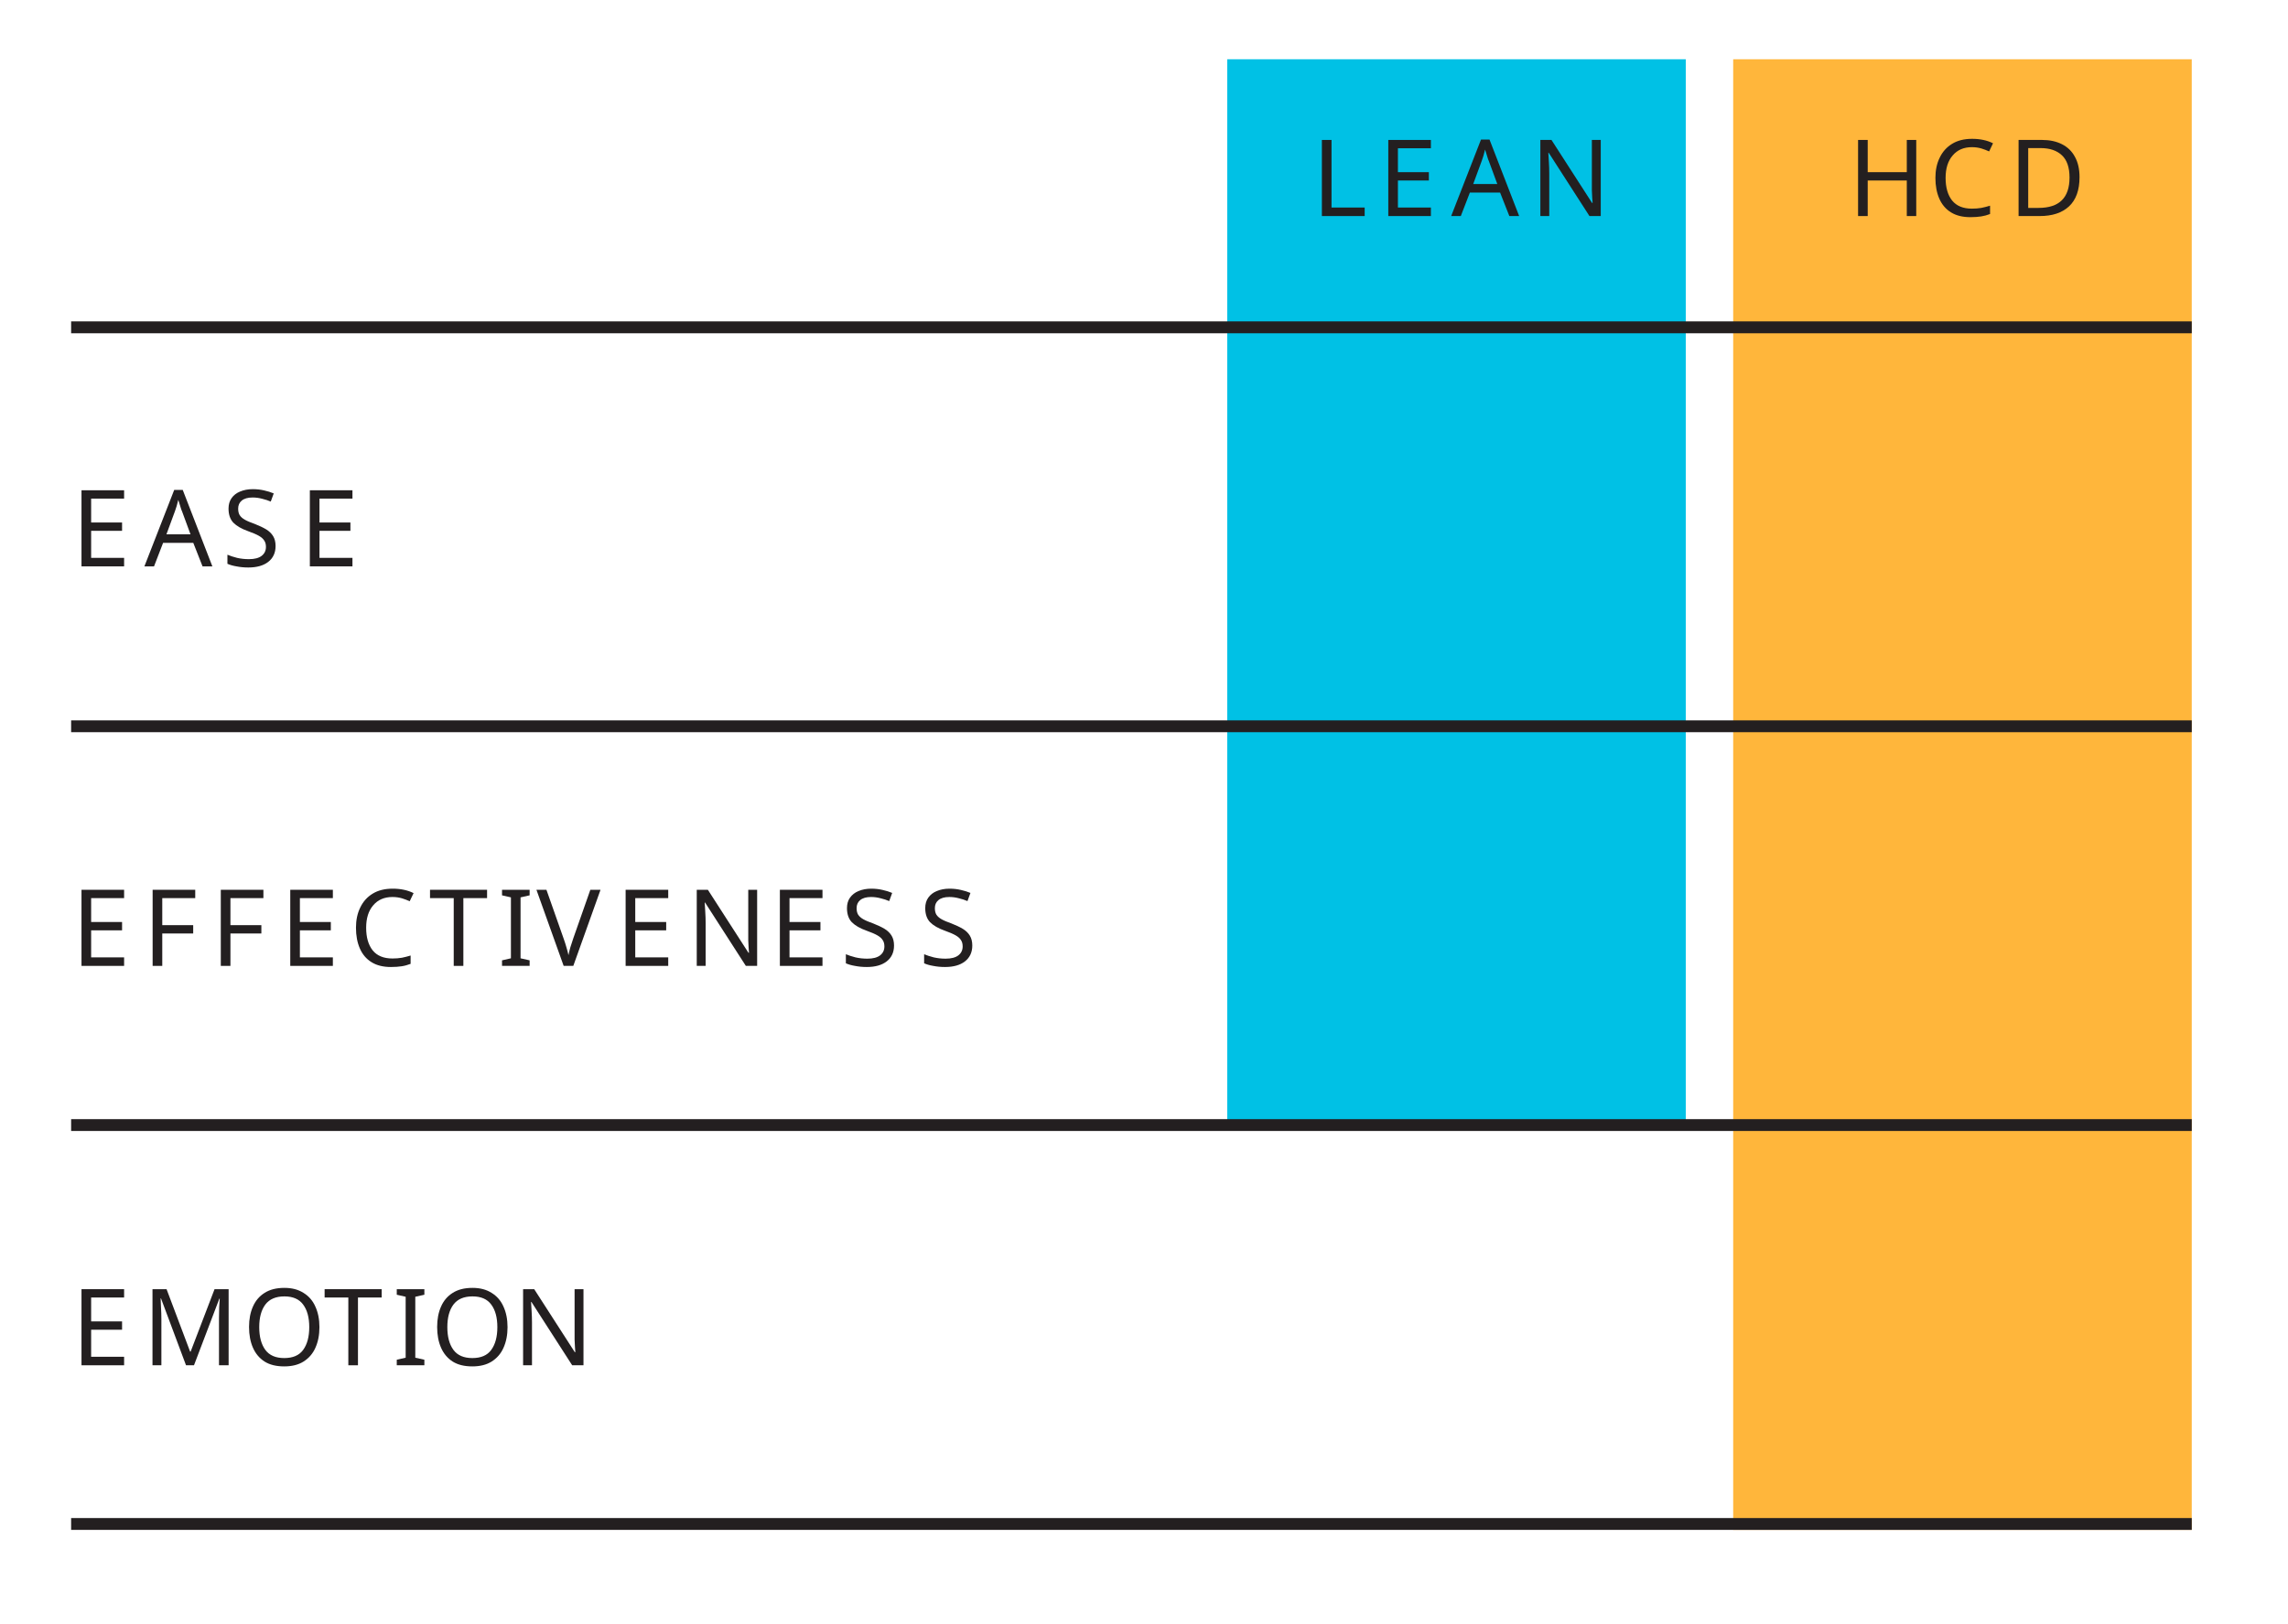
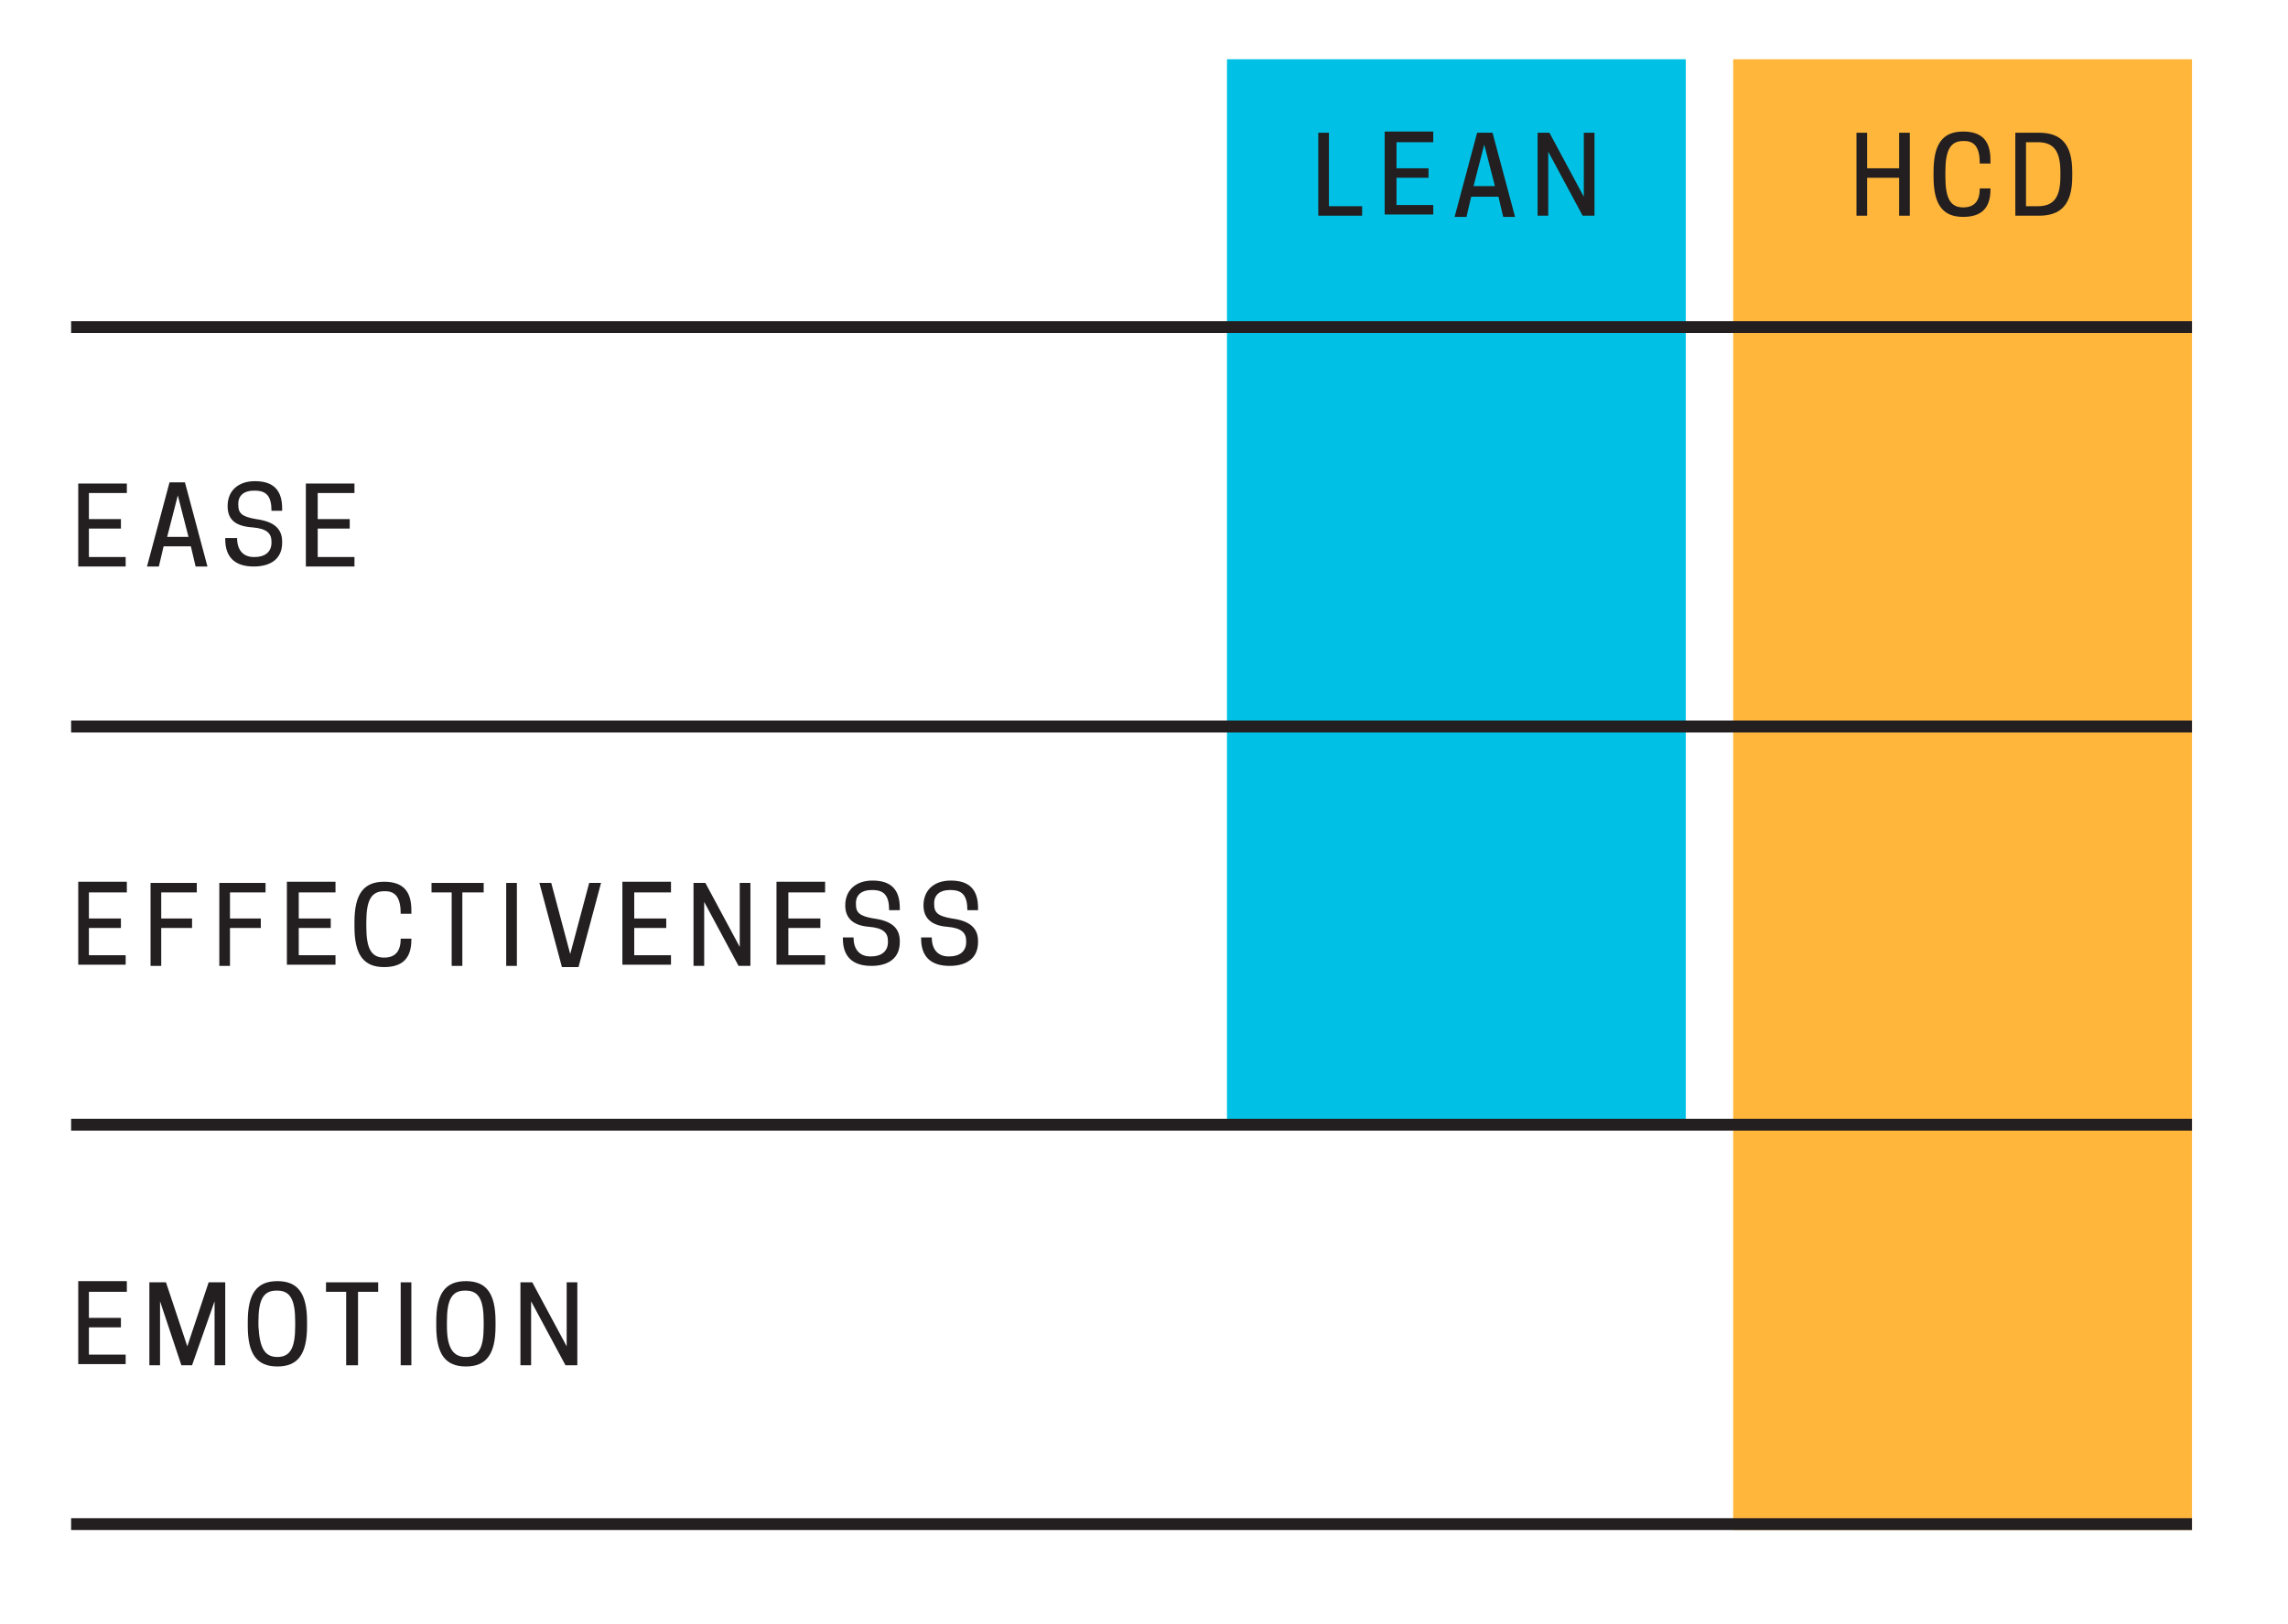
- <svg xmlns="http://www.w3.org/2000/svg" id="Layer_1" data-name="Layer 1" viewBox="0 0 193 137">
-   <defs>
-     <style>.cls-1,.cls-27{fill:none;}.cls-2{clip-path:url(#clip-path);}.cls-12,.cls-15,.cls-3{font-size:9px;fill:#231f20;font-family:CooperHewitt-Medium, Cooper Hewitt;}.cls-4{letter-spacing:0.13em;}.cls-5{letter-spacing:0.11em;}.cls-6{letter-spacing:0.11em;}.cls-7{fill:#00c1e5;}.cls-8{letter-spacing:0.12em;}.cls-9{letter-spacing:0.13em;}.cls-10{letter-spacing:0.12em;}.cls-11{fill:#ffb63b;}.cls-12{letter-spacing:0.11em;}.cls-13{letter-spacing:0.11em;}.cls-14{letter-spacing:0em;}.cls-15{letter-spacing:0.11em;}.cls-16{letter-spacing:0.12em;}.cls-17{letter-spacing:0.09em;}.cls-18{letter-spacing:0.12em;}.cls-19{letter-spacing:0.11em;}.cls-20{letter-spacing:0.11em;}.cls-21{letter-spacing:0.12em;}.cls-22{letter-spacing:0em;}.cls-23{letter-spacing:0.11em;}.cls-24{letter-spacing:0.1em;}.cls-25{letter-spacing:0.12em;}.cls-26{letter-spacing:0.11em;}.cls-27{stroke:#231f20;}</style>
-     <clipPath id="clip-path">
-       <rect class="cls-1" x="6" y="5" width="178.88" height="124.09" />
+ <svg xmlns="http://www.w3.org/2000/svg" xmlns:xlink="http://www.w3.org/1999/xlink" version="1.1" id="Layer_1" x="0px" y="0px" viewBox="0 0 193 137" style="enable-background:new 0 0 193 137;" xml:space="preserve">
+   <style type="text/css">
+ 	.st0{clip-path:url(#SVGID_2_);}
+ 	.st1{enable-background:new    ;}
+ 	.st2{fill:#231F20;}
+ 	.st3{fill:#00C1E5;}
+ 	.st4{fill:#FFB63B;}
+ 	.st5{clip-path:url(#SVGID_4_);}
+ 	.st6{fill:none;stroke:#231F20;}
+ </style>
+   <g>
+     <defs>
+       <rect id="SVGID_1_" x="6" y="5" width="178.9" height="124.1" />
+     </defs>
+     <clipPath id="SVGID_2_">
+       <use xlink:href="#SVGID_1_" style="overflow:visible;" />
    </clipPath>
-   </defs>
-   <g class="cls-2">
-     <text class="cls-3" transform="translate(6 47.79)">
-       <tspan class="cls-4">E</tspan>
-       <tspan class="cls-5" x="6.18" y="0">A</tspan>
-       <tspan class="cls-6" x="12.73" y="0">S</tspan>
-       <tspan x="19.26" y="0">E</tspan>
-     </text>
+     <g class="st0">
+       <g class="st1">
+         <path class="st2" d="M10.7,40.8v0.8H7.5v2.2h2.7v0.8H7.5V47h3.1v0.8H6.6v-7H10.7z" />
+       </g>
+       <g class="st1">
+         <path class="st2" d="M15.6,40.7l1.9,7.1h-1l-0.4-1.7h-2.3l-0.4,1.7h-1l1.9-7.1H15.6z M14.1,45.3h1.8L15,41.8L14.1,45.3z" />
+       </g>
+       <g class="st1">
+         <path class="st2" d="M19.2,42.7L19.2,42.7c0-1.3,0.9-2.1,2.3-2.1c1.6,0,2.3,0.8,2.3,2.3v0.2h-0.9c0-1.2-0.4-1.7-1.4-1.7h-0.1     c-0.8,0-1.3,0.4-1.3,1.1v0.1c0,0.7,0.3,1,1.5,1.2c1.5,0.2,2.2,0.8,2.2,1.9v0.1c0,1.3-0.9,2-2.4,2c-1.6,0-2.4-0.8-2.4-2.3v-0.1H20     c0,1.1,0.6,1.6,1.4,1.6h0.1c0.8,0,1.4-0.4,1.4-1.2v-0.1c0-0.7-0.4-1.1-1.6-1.2C19.8,44.4,19.2,43.8,19.2,42.7z" />
+       </g>
+       <g class="st1">
+         <path class="st2" d="M29.9,40.8v0.8h-3.1v2.2h2.7v0.8h-2.7V47h3.1v0.8h-4.1v-7H29.9z" />
+       </g>
+     </g>
  </g>
-   <rect class="cls-7" x="103.52" y="5" width="38.68" height="89.57" />
-   <text class="cls-3" transform="translate(110.63 18.23)">
-     <tspan class="cls-8">L</tspan>
-     <tspan class="cls-9" x="5.6" y="0">E</tspan>
-     <tspan class="cls-10" x="11.78" y="0">A</tspan>
-     <tspan x="18.43" y="0">N</tspan>
-   </text>
-   <rect class="cls-11" x="146.2" y="5" width="38.68" height="124.09" />
-   <text class="cls-12" transform="translate(155.86 18.23)">H<tspan class="cls-13" x="6.85" y="0">C</tspan>
-     <tspan class="cls-14" x="13.54" y="0">D</tspan>
-   </text>
-   <g class="cls-2">
-     <text class="cls-15" transform="translate(6 81.5)">E<tspan class="cls-16" x="6" y="0">FF</tspan>
-       <tspan class="cls-17" x="17.61" y="0">E</tspan>
-       <tspan class="cls-6" x="23.48" y="0">C</tspan>
-       <tspan class="cls-18" x="30.18" y="0">T</tspan>
-       <tspan class="cls-6" x="35.99" y="0">I</tspan>
-       <tspan class="cls-10" x="39.25" y="0">V</tspan>
-       <tspan x="45.9" y="0">E</tspan>
-       <tspan class="cls-19" x="51.9" y="0">N</tspan>
-       <tspan class="cls-20" x="58.91" y="0">E</tspan>
-       <tspan class="cls-21" x="64.9" y="0">S</tspan>
-       <tspan class="cls-22" x="71.5" y="0">S</tspan>
-     </text>
-     <text class="cls-3" transform="translate(6 115.2)">
-       <tspan class="cls-23">E</tspan>
-       <tspan class="cls-6" x="5.99" y="0">M</tspan>
-       <tspan class="cls-24" x="14.46" y="0">O</tspan>
-       <tspan class="cls-25" x="21.29" y="0">T</tspan>
-       <tspan class="cls-26" x="27.11" y="0">I</tspan>
-       <tspan class="cls-19" x="30.33" y="0">O</tspan>
-       <tspan x="37.25" y="0">N</tspan>
-     </text>
-     <line class="cls-27" x1="6" y1="27.62" x2="184.88" y2="27.62" />
-     <line class="cls-27" x1="6" y1="61.28" x2="184.88" y2="61.28" />
-     <line class="cls-27" x1="6" y1="94.93" x2="184.88" y2="94.93" />
-     <line class="cls-27" x1="6" y1="128.59" x2="184.88" y2="128.59" />
+   <rect x="103.5" y="5" class="st3" width="38.7" height="89.6" />
+   <g class="st1">
+     <path class="st2" d="M111.2,18.2v-7h0.9v6.2h2.8v0.8H111.2z" />
+   </g>
+   <g class="st1">
+     <path class="st2" d="M120.9,11.2V12h-3.1v2.2h2.7v0.8h-2.7v2.3h3.1v0.8h-4.1v-7H120.9z" />
+   </g>
+   <g class="st1">
+     <path class="st2" d="M125.9,11.2l1.9,7.1h-1l-0.4-1.7h-2.3l-0.4,1.7h-1l1.9-7.1H125.9z M124.3,15.7h1.8l-0.9-3.5L124.3,15.7z" />
+   </g>
+   <g class="st1">
+     <path class="st2" d="M134.5,18.2h-1l-2.9-5.4l0,1.6v3.8h-0.9v-7h1l2.9,5.4l0-1.6v-3.8h0.9V18.2z" />
+   </g>
+   <rect x="146.2" y="5" class="st4" width="38.7" height="124.1" />
+   <g class="st1">
+     <path class="st2" d="M161.1,11.2v7h-0.9v-3.2h-2.7v3.2h-0.9v-7h0.9v3h2.7v-3H161.1z" />
+   </g>
+   <g class="st1">
+     <path class="st2" d="M165.6,17.5L165.6,17.5c1,0,1.4-0.6,1.4-1.6h0.9V16c0,1.6-0.8,2.3-2.3,2.3c-1.7,0-2.5-1-2.5-3.4v-0.4   c0-2.4,0.8-3.4,2.5-3.4c1.6,0,2.3,0.8,2.3,2.4v0.3H167c0-1.3-0.4-1.9-1.3-1.9h-0.1c-1.1,0-1.5,0.8-1.5,2.6v0.4   C164.1,16.7,164.5,17.5,165.6,17.5z" />
+   </g>
+   <g class="st1">
+     <path class="st2" d="M172,18.2h-2v-7h2c1.8,0,2.8,0.9,2.8,3.3v0.4C174.8,17.3,173.8,18.2,172,18.2z M171.9,17.4   c1.3,0,1.9-0.7,1.9-2.5v-0.4c0-1.8-0.6-2.5-1.9-2.5h-1v5.4H171.9z" />
+   </g>
+   <g>
+     <defs>
+       <rect id="SVGID_3_" x="6" y="5" width="178.9" height="124.1" />
+     </defs>
+     <clipPath id="SVGID_4_">
+       <use xlink:href="#SVGID_3_" style="overflow:visible;" />
+     </clipPath>
+     <g class="st5">
+       <g class="st1">
+         <path class="st2" d="M10.7,74.5v0.8H7.5v2.2h2.7v0.8H7.5v2.3h3.1v0.8H6.6v-7H10.7z" />
+       </g>
+       <g class="st1">
+         <path class="st2" d="M16.6,74.5v0.8h-3v2.2h2.6v0.8h-2.6v3.2h-0.9v-7H16.6z" />
+         <path class="st2" d="M22.4,74.5v0.8h-3v2.2h2.6v0.8h-2.6v3.2h-0.9v-7H22.4z" />
+       </g>
+       <g class="st1">
+         <path class="st2" d="M28.3,74.5v0.8h-3.1v2.2h2.7v0.8h-2.7v2.3h3.1v0.8h-4.1v-7H28.3z" />
+       </g>
+       <g class="st1">
+         <path class="st2" d="M32.4,80.8L32.4,80.8c1,0,1.4-0.6,1.4-1.6h0.9v0.1c0,1.6-0.8,2.3-2.3,2.3c-1.7,0-2.5-1-2.5-3.4v-0.4     c0-2.4,0.8-3.4,2.5-3.4c1.6,0,2.3,0.8,2.3,2.4v0.3h-0.9c0-1.3-0.4-1.9-1.3-1.9h-0.1c-1.1,0-1.5,0.8-1.5,2.6v0.4     C30.9,80,31.3,80.8,32.4,80.8z" />
+       </g>
+       <g class="st1">
+         <path class="st2" d="M39,81.5h-0.9v-6.2h-1.7v-0.8h4.4v0.8H39V81.5z" />
+       </g>
+       <g class="st1">
+         <path class="st2" d="M43.6,81.5h-0.9v-7h0.9V81.5z" />
+       </g>
+       <g class="st1">
+         <path class="st2" d="M47.4,81.6l-1.9-7.1h1l1.6,6l1.6-6h1l-1.9,7.1H47.4z" />
+       </g>
+       <g class="st1">
+         <path class="st2" d="M56.6,74.5v0.8h-3.1v2.2h2.7v0.8h-2.7v2.3h3.1v0.8h-4.1v-7H56.6z" />
+       </g>
+       <g class="st1">
+         <path class="st2" d="M63.3,81.5h-1l-2.9-5.4l0,1.6v3.8h-0.9v-7h1l2.9,5.4l0-1.6v-3.8h0.9V81.5z" />
+       </g>
+       <g class="st1">
+         <path class="st2" d="M69.6,74.5v0.8h-3.1v2.2h2.7v0.8h-2.7v2.3h3.1v0.8h-4.1v-7H69.6z" />
+       </g>
+       <g class="st1">
+         <path class="st2" d="M71.3,76.4L71.3,76.4c0-1.3,0.9-2.1,2.3-2.1c1.6,0,2.3,0.8,2.3,2.3v0.2H75c0-1.2-0.4-1.7-1.4-1.7h-0.1     c-0.8,0-1.3,0.4-1.3,1.1v0.1c0,0.7,0.3,1,1.5,1.2c1.5,0.2,2.2,0.8,2.2,1.9v0.1c0,1.3-0.9,2-2.4,2c-1.6,0-2.4-0.8-2.4-2.3v-0.1     h0.9c0,1.1,0.6,1.6,1.4,1.6h0.1c0.8,0,1.4-0.4,1.4-1.2v-0.1c0-0.7-0.4-1.1-1.6-1.2C72,78.1,71.3,77.5,71.3,76.4z" />
+       </g>
+       <g class="st1">
+         <path class="st2" d="M77.9,76.4L77.9,76.4c0-1.3,0.9-2.1,2.3-2.1c1.6,0,2.3,0.8,2.3,2.3v0.2h-0.9c0-1.2-0.4-1.7-1.4-1.7h-0.1     c-0.8,0-1.3,0.4-1.3,1.1v0.1c0,0.7,0.3,1,1.5,1.2c1.5,0.2,2.2,0.8,2.2,1.9v0.1c0,1.3-0.9,2-2.4,2c-1.6,0-2.4-0.8-2.4-2.3v-0.1     h0.9c0,1.1,0.6,1.6,1.4,1.6h0.1c0.8,0,1.4-0.4,1.4-1.2v-0.1c0-0.7-0.4-1.1-1.6-1.2C78.6,78.1,77.9,77.5,77.9,76.4z" />
+       </g>
+       <g class="st1">
+         <path class="st2" d="M10.7,108.2v0.8H7.5v2.2h2.7v0.8H7.5v2.3h3.1v0.8H6.6v-7H10.7z" />
+       </g>
+       <g class="st1">
+         <path class="st2" d="M16.2,115.2h-0.9l-1.8-5.4l0,1.5v3.9h-0.9v-7H14l1.8,5.4l1.8-5.4h1.4v7h-0.9v-3.9l0-1.5L16.2,115.2z" />
+       </g>
+       <g class="st1">
+         <path class="st2" d="M20.9,111.9v-0.4c0-2.4,0.8-3.4,2.5-3.4c1.7,0,2.5,1,2.5,3.4v0.4c0,2.4-0.8,3.4-2.5,3.4     C21.7,115.3,20.9,114.3,20.9,111.9z M23.4,114.5c1.1,0,1.5-0.8,1.5-2.6v-0.4c0-1.8-0.4-2.6-1.5-2.6h-0.1c-1.1,0-1.5,0.8-1.5,2.6     v0.4C21.9,113.7,22.3,114.5,23.4,114.5L23.4,114.5z" />
+       </g>
+       <g class="st1">
+         <path class="st2" d="M30.1,115.2h-0.9V109h-1.7v-0.8h4.4v0.8h-1.7V115.2z" />
+       </g>
+       <g class="st1">
+         <path class="st2" d="M34.7,115.2h-0.9v-7h0.9V115.2z" />
+       </g>
+       <g class="st1">
+         <path class="st2" d="M36.8,111.9v-0.4c0-2.4,0.8-3.4,2.5-3.4c1.7,0,2.5,1,2.5,3.4v0.4c0,2.4-0.8,3.4-2.5,3.4     C37.6,115.3,36.8,114.3,36.8,111.9z M39.3,114.5c1.1,0,1.5-0.8,1.5-2.6v-0.4c0-1.8-0.4-2.6-1.5-2.6h-0.1c-1.1,0-1.5,0.8-1.5,2.6     v0.4C37.7,113.7,38.2,114.5,39.3,114.5L39.3,114.5z" />
+       </g>
+       <g class="st1">
+         <path class="st2" d="M48.7,115.2h-1l-2.9-5.4l0,1.6v3.8h-0.9v-7h1l2.9,5.4l0-1.6v-3.8h0.9V115.2z" />
+       </g>
+       <line class="st6" x1="6" y1="27.6" x2="184.9" y2="27.6" />
+       <line class="st6" x1="6" y1="61.3" x2="184.9" y2="61.3" />
+       <line class="st6" x1="6" y1="94.9" x2="184.9" y2="94.9" />
+       <line class="st6" x1="6" y1="128.6" x2="184.9" y2="128.6" />
+     </g>
  </g>
</svg>
